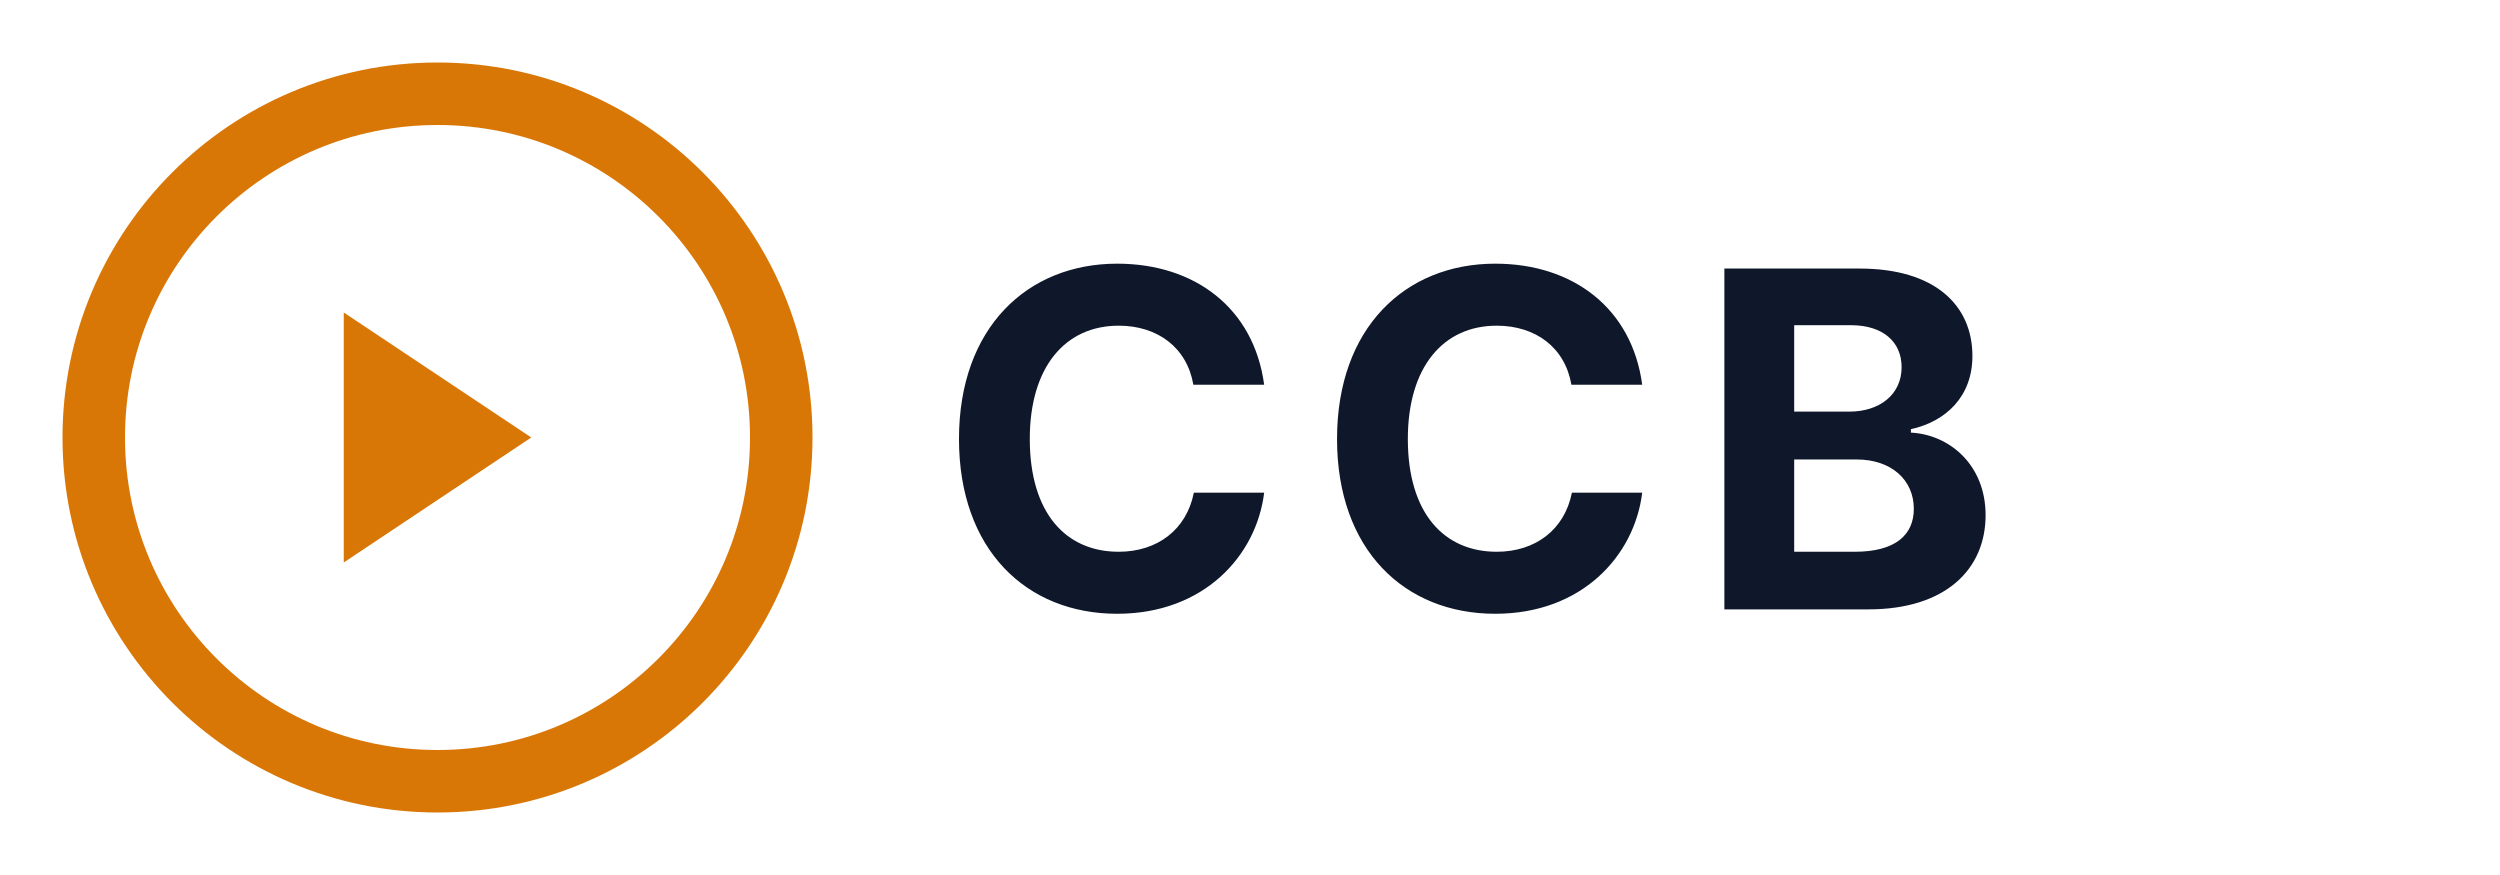
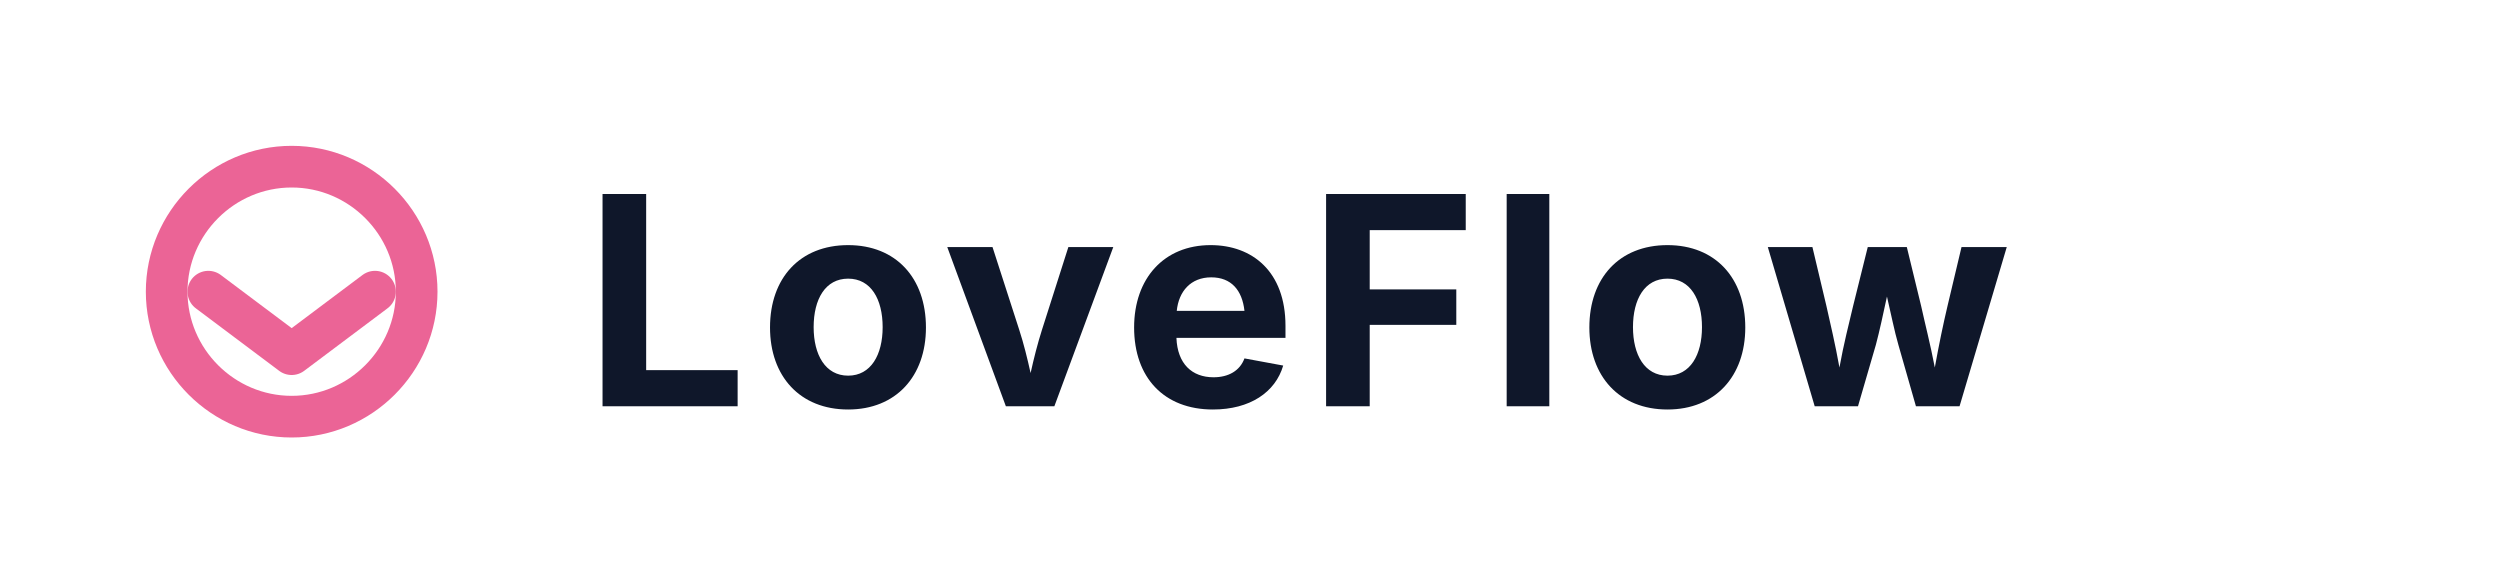
- <svg xmlns="http://www.w3.org/2000/svg" viewBox="0 0 80 28" fill="none">
-   <circle cx="14" cy="14" r="11" stroke="#D97706" stroke-width="2" fill="none" />
-   <path d="M11 10l6 4-6 4V10z" fill="#D97706" />
-   <text x="30" y="19.5" font-family="system-ui, -apple-system, sans-serif" font-size="15" font-weight="700" letter-spacing="1" fill="#0F172A">CCB</text>
+ <svg xmlns="http://www.w3.org/2000/svg" viewBox="0 0 120 28" fill="none">
+   <path d="M8 14c0-3.3 2.7-6 6-6s6 2.7 6 6-2.7 6-6 6-6-2.7-6-6z" stroke="#EB6496" stroke-width="2" fill="none" />
+   <path d="M10 14l4 3 4-3" stroke="#EB6496" stroke-width="2" fill="none" stroke-linecap="round" stroke-linejoin="round" />
+   <text x="28" y="19.5" font-family="system-ui, -apple-system, sans-serif" font-size="14" font-weight="700" letter-spacing="0.5" fill="#0F172A">LoveFlow</text>
</svg>
